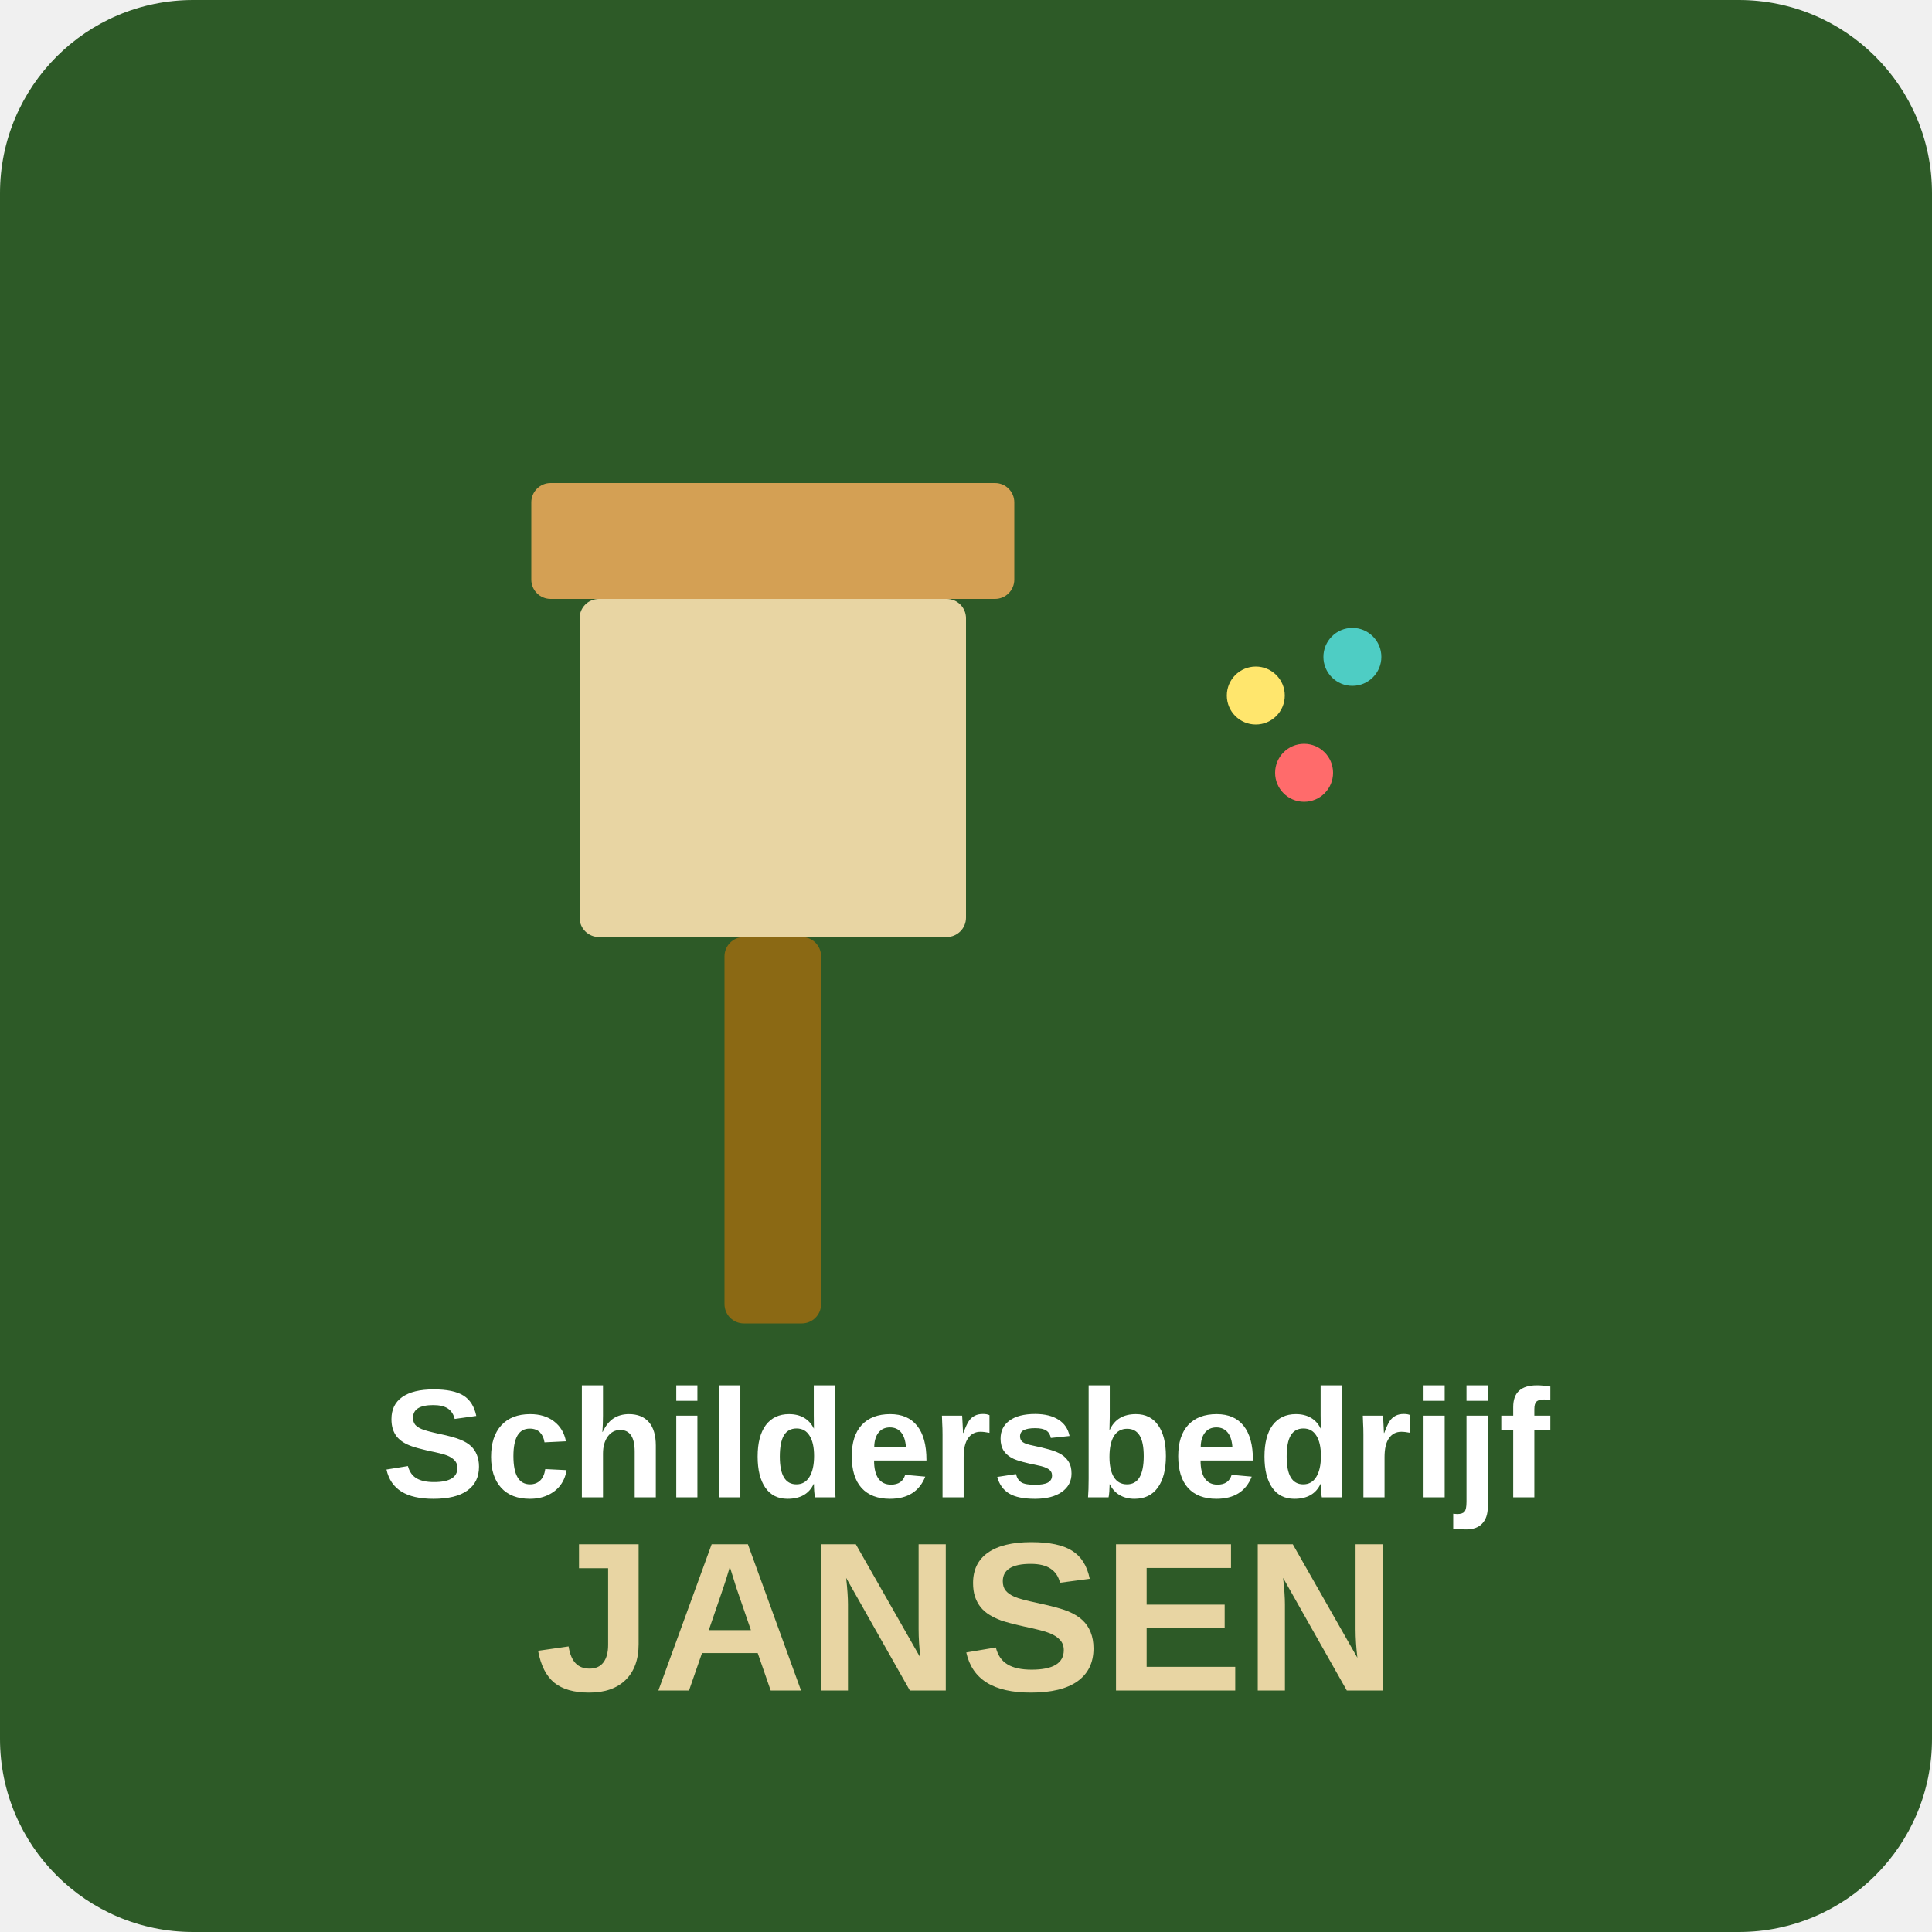
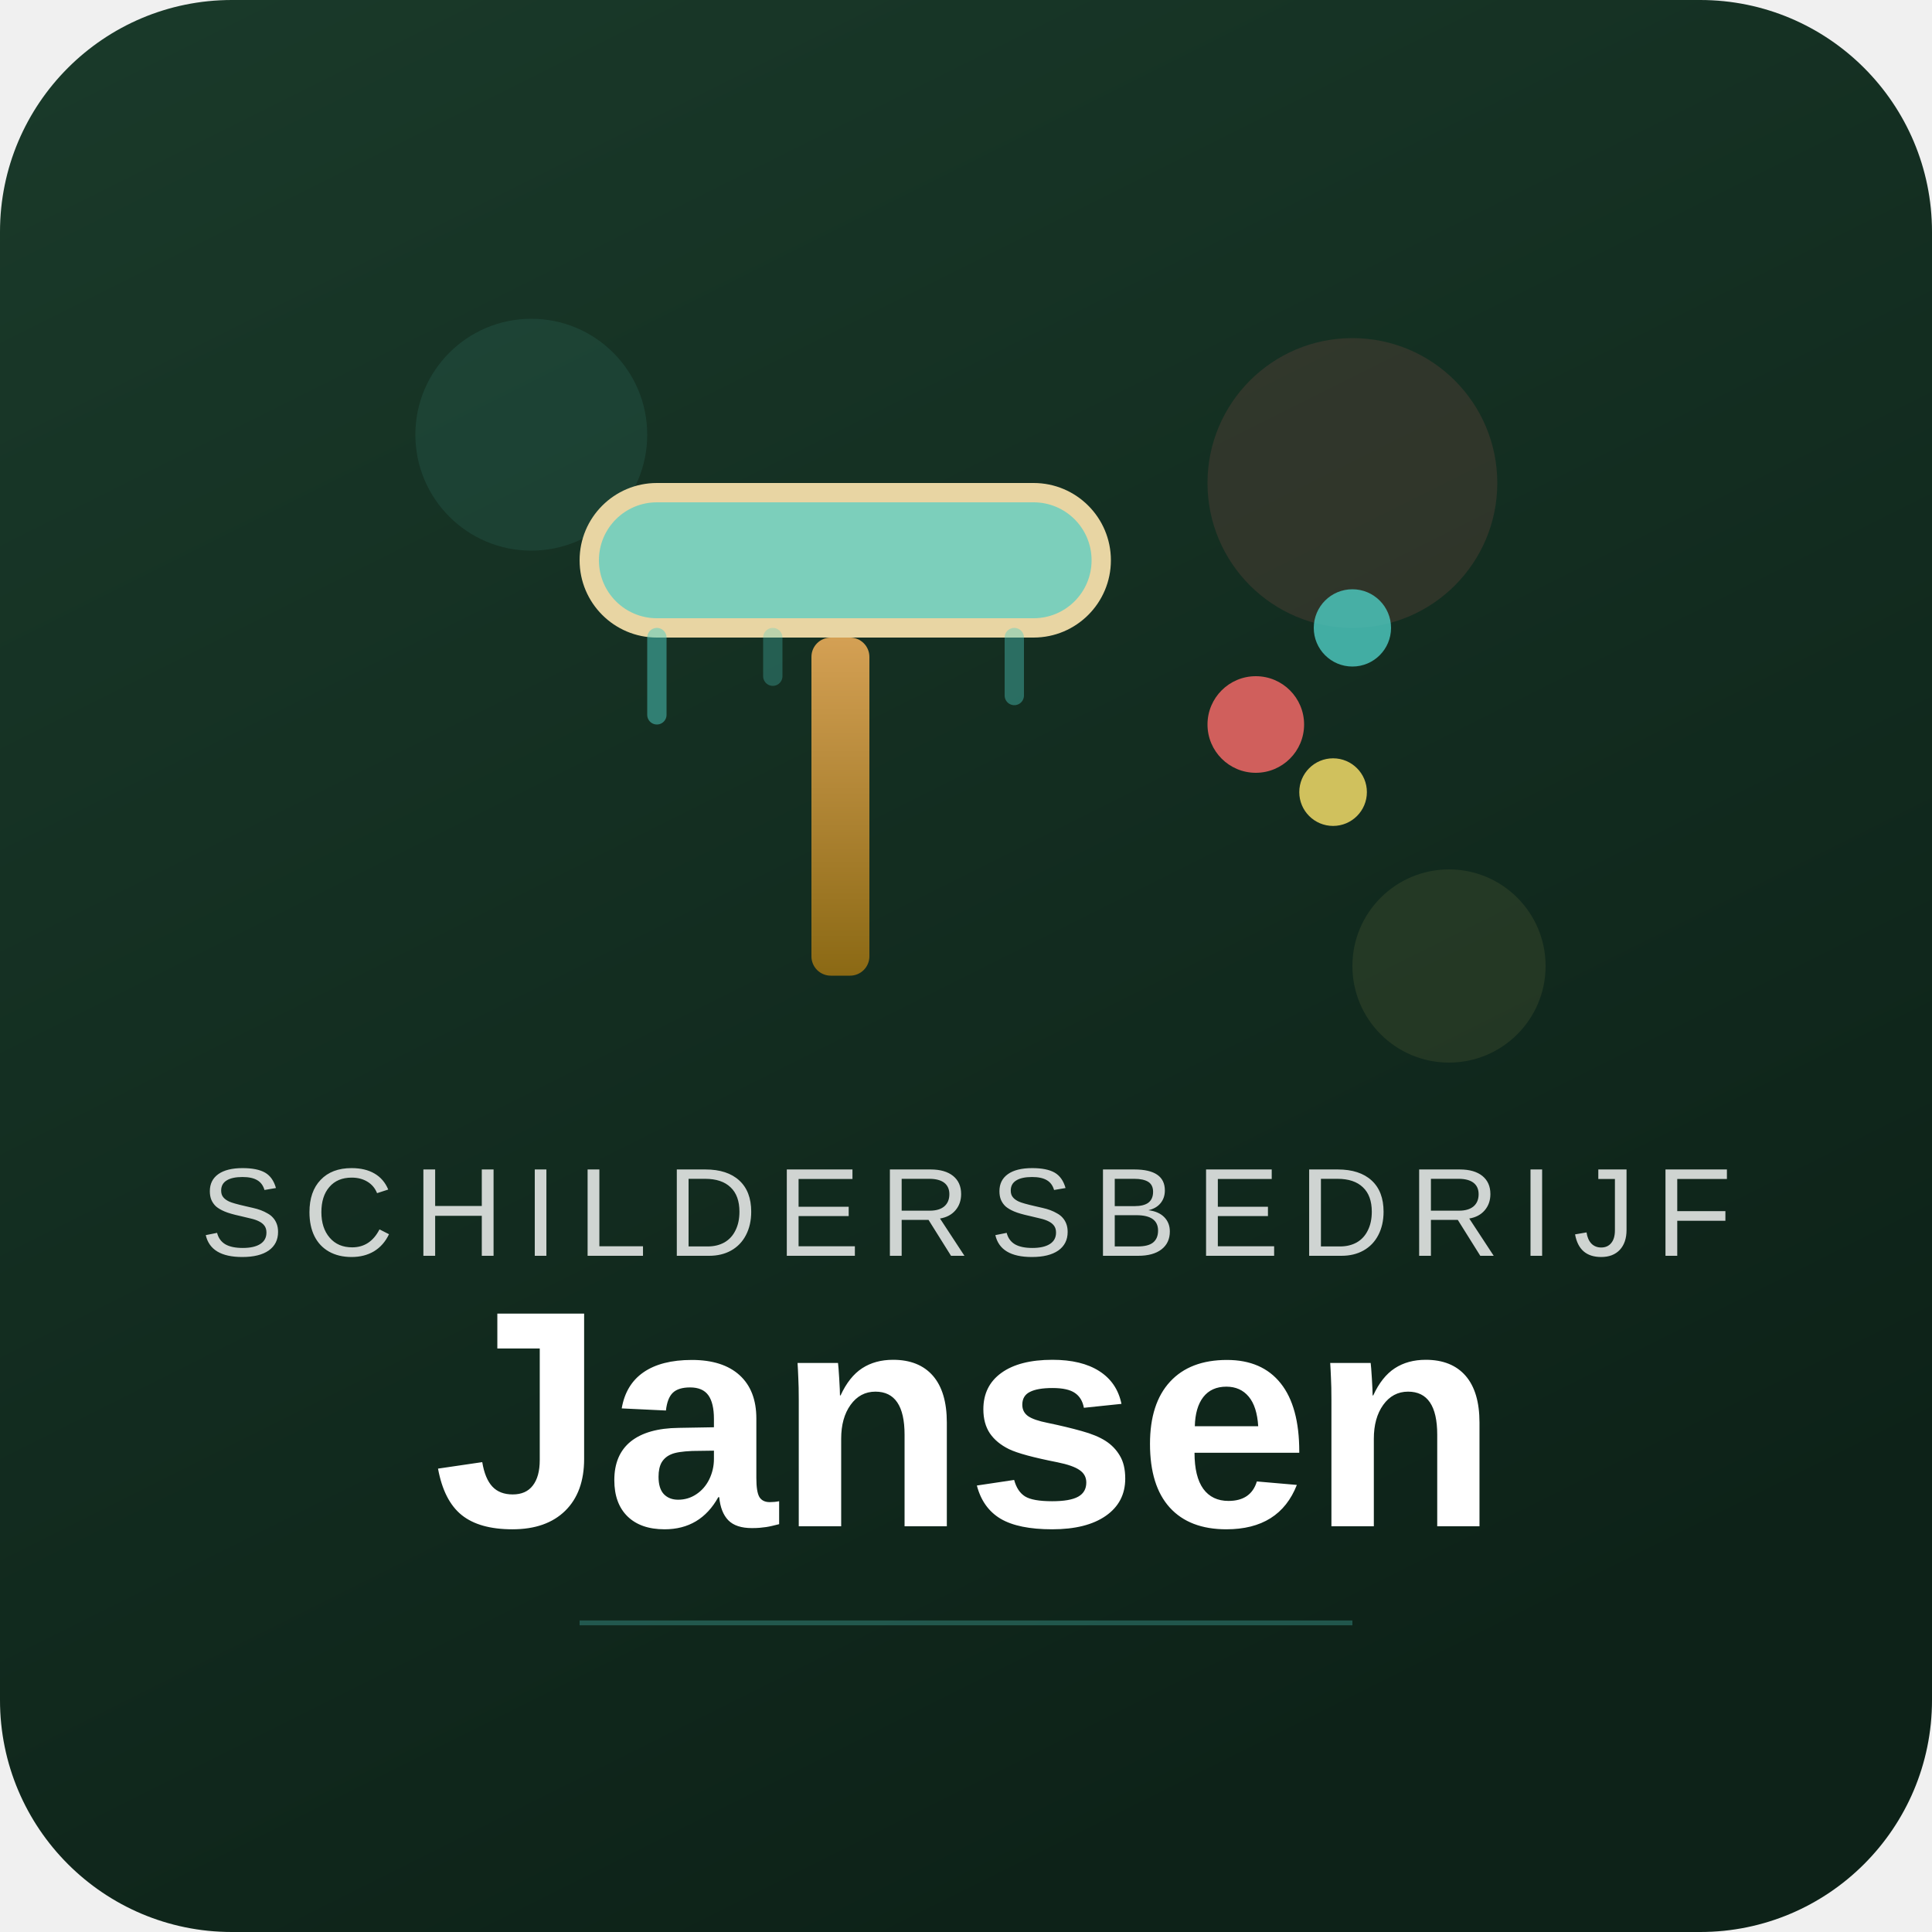
<svg xmlns="http://www.w3.org/2000/svg" viewBox="0 0 200 200">
-   <rect width="200" height="200" rx="20" fill="#2D5A27" />
-   <rect x="55" y="50" width="50" height="12" rx="2" fill="#D4A054" />
-   <rect x="60" y="62" width="40" height="35" rx="2" fill="#E8D5A3" />
-   <rect x="75" y="97" width="10" height="40" rx="2" fill="#8B6914" />
-   <circle cx="135" cy="80" r="3" fill="#FF6B6B" />
-   <circle cx="140" cy="68" r="3" fill="#4ECDC4" />
-   <circle cx="130" cy="72" r="3" fill="#FFE66D" />
-   <text x="100" y="155" text-anchor="middle" font-family="Arial,sans-serif" font-weight="bold" font-size="16" fill="white">Schildersbedrijf</text>
-   <text x="100" y="175" text-anchor="middle" font-family="Arial,sans-serif" font-weight="bold" font-size="22" fill="#E8D5A3">JANSEN</text>
+   <defs>
+     <linearGradient id="sjbg" x1="0" y1="0" x2="0.5" y2="1">
+       <stop offset="0%" stop-color="#1A3A2A" />
+       <stop offset="100%" stop-color="#0D2218" />
+     </linearGradient>
+     <linearGradient id="brush" x1="0" y1="0" x2="0" y2="1">
+       <stop offset="0%" stop-color="#D4A054" />
+       <stop offset="100%" stop-color="#8B6914" />
+     </linearGradient>
+   </defs>
+   <rect width="200" height="200" rx="24" fill="url(#sjbg)" />
+   <circle cx="140" cy="50" r="15" fill="#FF6B6B" opacity="0.12" />
+   <circle cx="55" cy="45" r="12" fill="#4ECDC4" opacity="0.1" />
+   <circle cx="150" cy="100" r="10" fill="#FFE66D" opacity="0.08" />
+   <rect x="60" y="50" width="55" height="16" rx="8" fill="#E8D5A3" />
+   <rect x="62" y="52" width="51" height="12" rx="6" fill="#4ECDC4" opacity="0.7" />
+   <rect x="84" y="66" width="6" height="35" rx="2" fill="url(#brush)" />
+   <path d="M68 66 L68 74" stroke="#4ECDC4" stroke-width="2" stroke-linecap="round" opacity="0.5" />
+   <path d="M80 66 L80 70" stroke="#4ECDC4" stroke-width="2" stroke-linecap="round" opacity="0.3" />
+   <path d="M105 66 L105 72" stroke="#4ECDC4" stroke-width="2" stroke-linecap="round" opacity="0.4" />
+   <circle cx="130" cy="75" r="5" fill="#FF6B6B" opacity="0.8" />
+   <circle cx="140" cy="65" r="4" fill="#4ECDC4" opacity="0.8" />
+   <circle cx="138" cy="82" r="3.5" fill="#FFE66D" opacity="0.8" />
+   <text x="100" y="130" text-anchor="middle" font-family="'Helvetica Neue',Arial,sans-serif" font-weight="300" font-size="13" fill="white" opacity="0.8" letter-spacing="2">SCHILDERSBEDRIJF</text>
+   <text x="100" y="158" text-anchor="middle" font-family="'Helvetica Neue',Arial,sans-serif" font-weight="800" font-size="32" fill="white">Jansen</text>
+   <line x1="60" y1="168" x2="140" y2="168" stroke="#4ECDC4" stroke-width="0.5" opacity="0.3" />
</svg>
